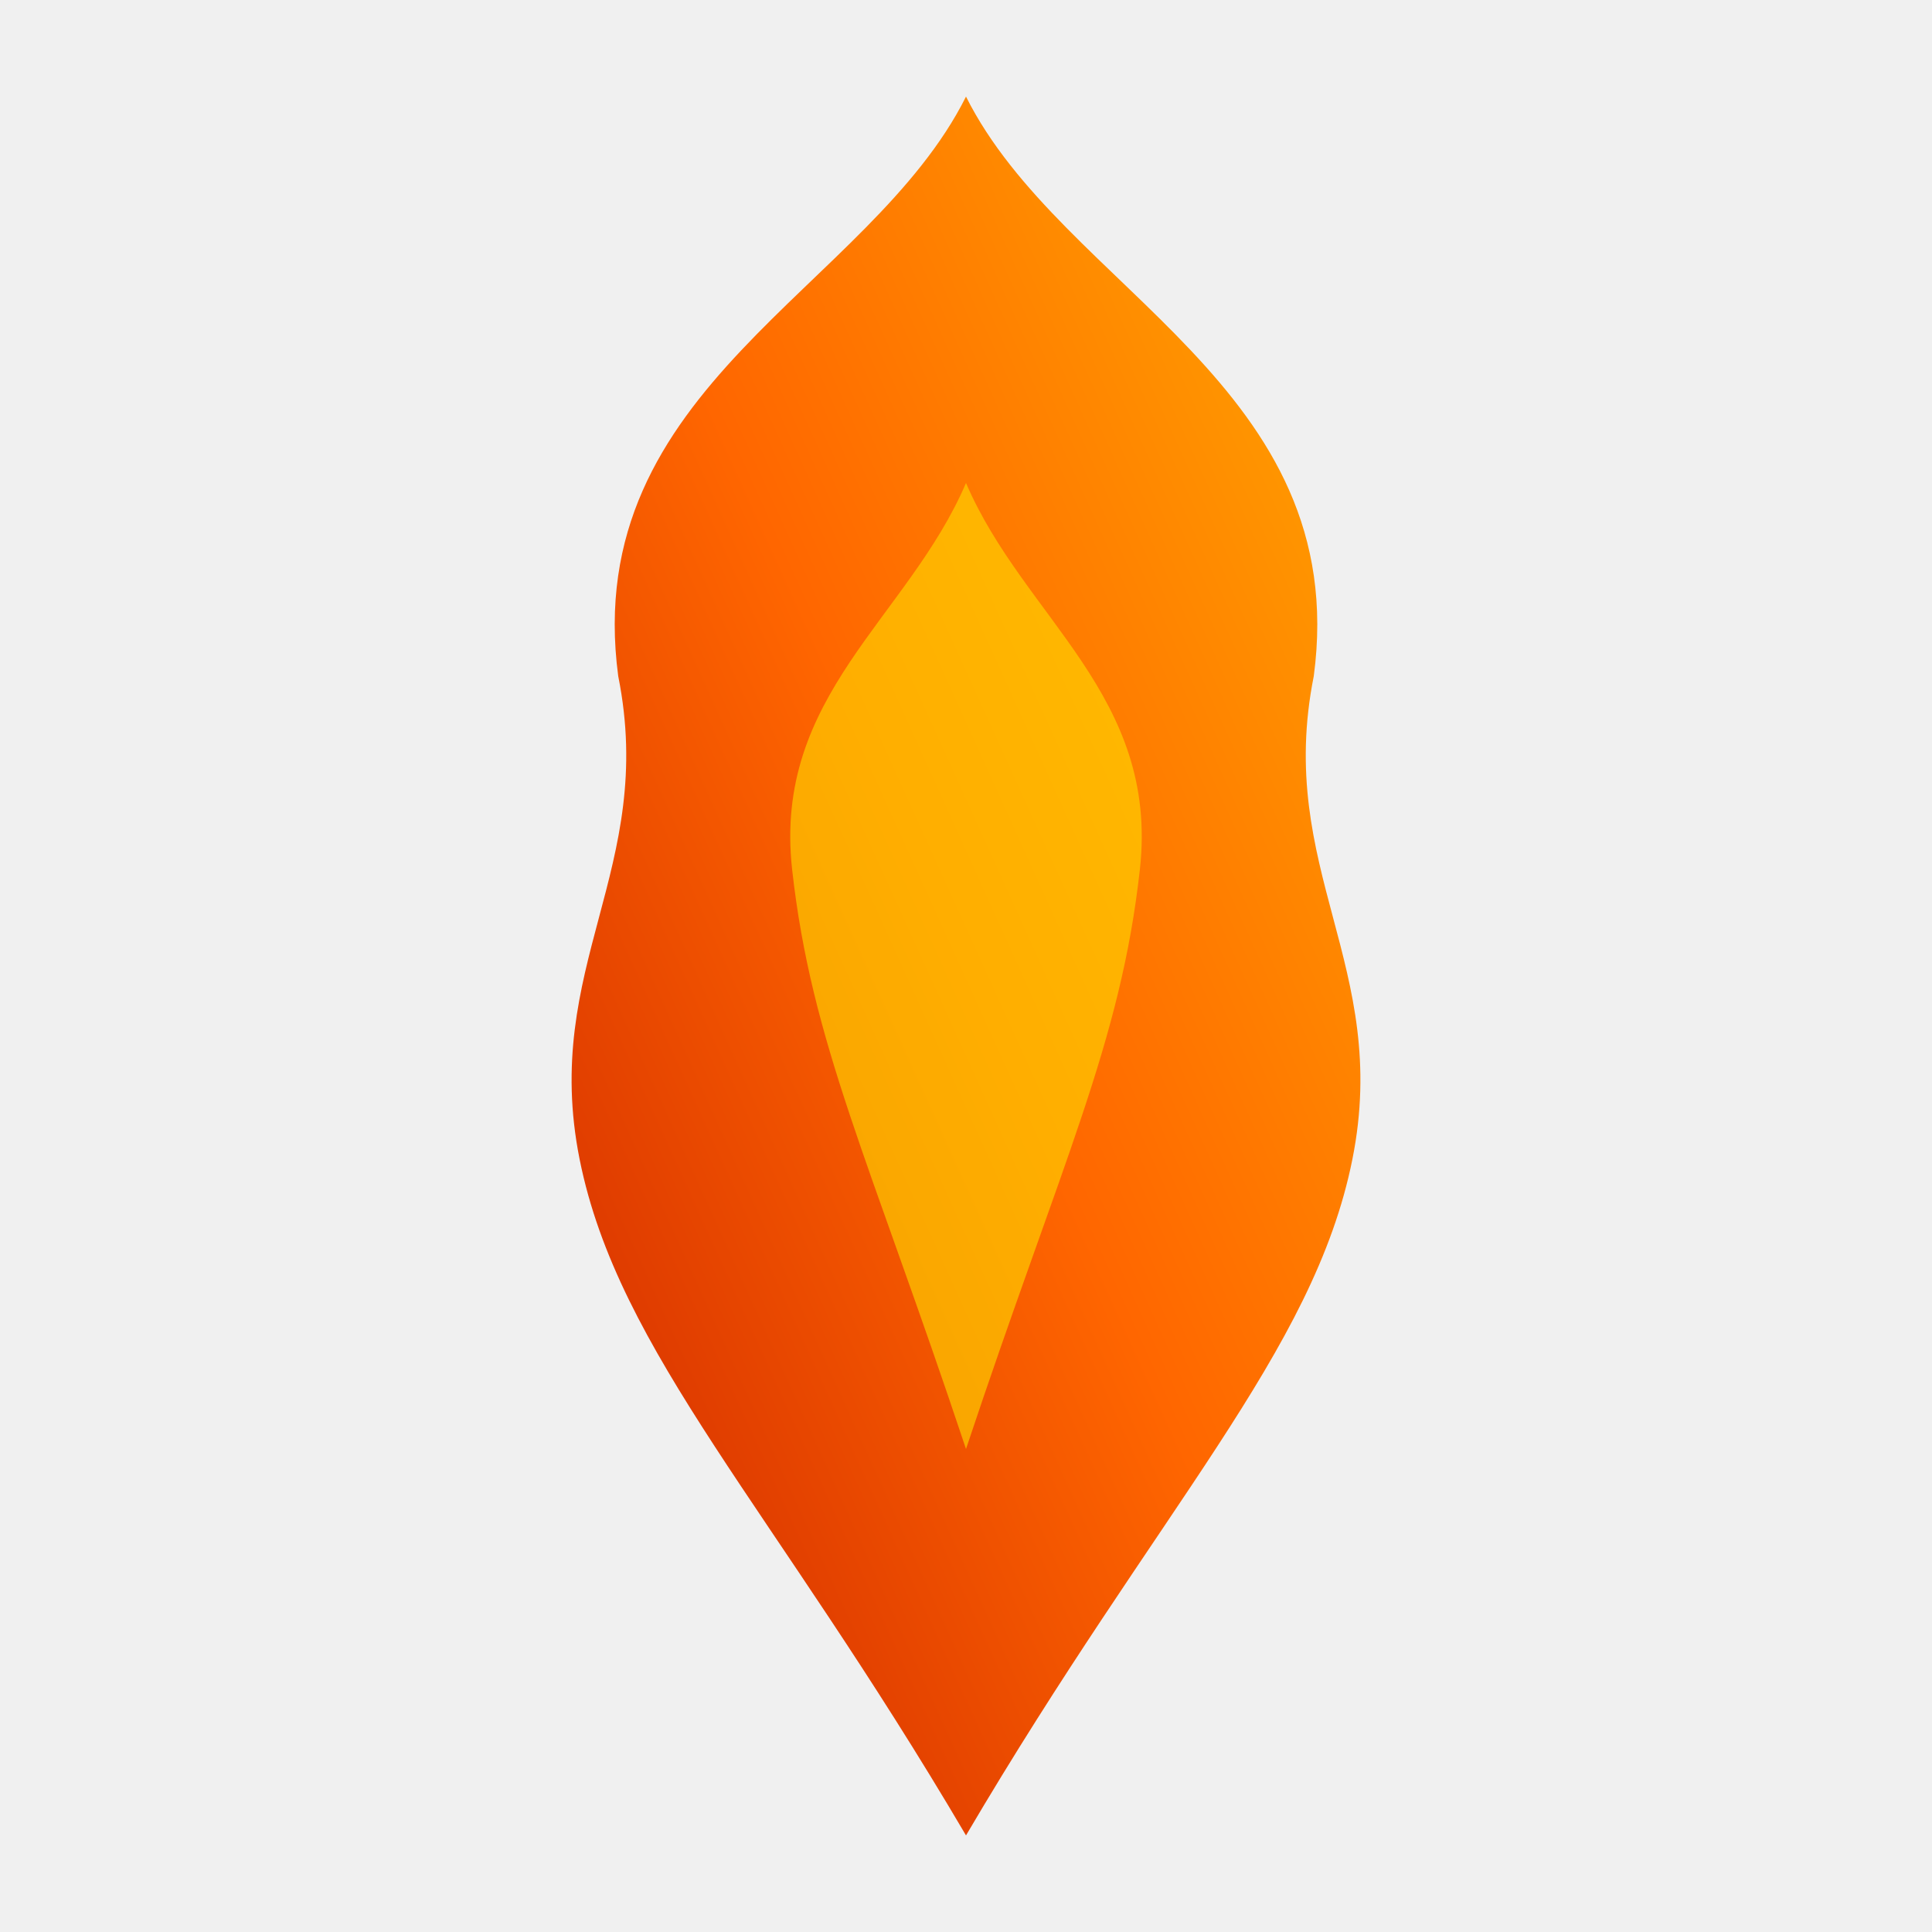
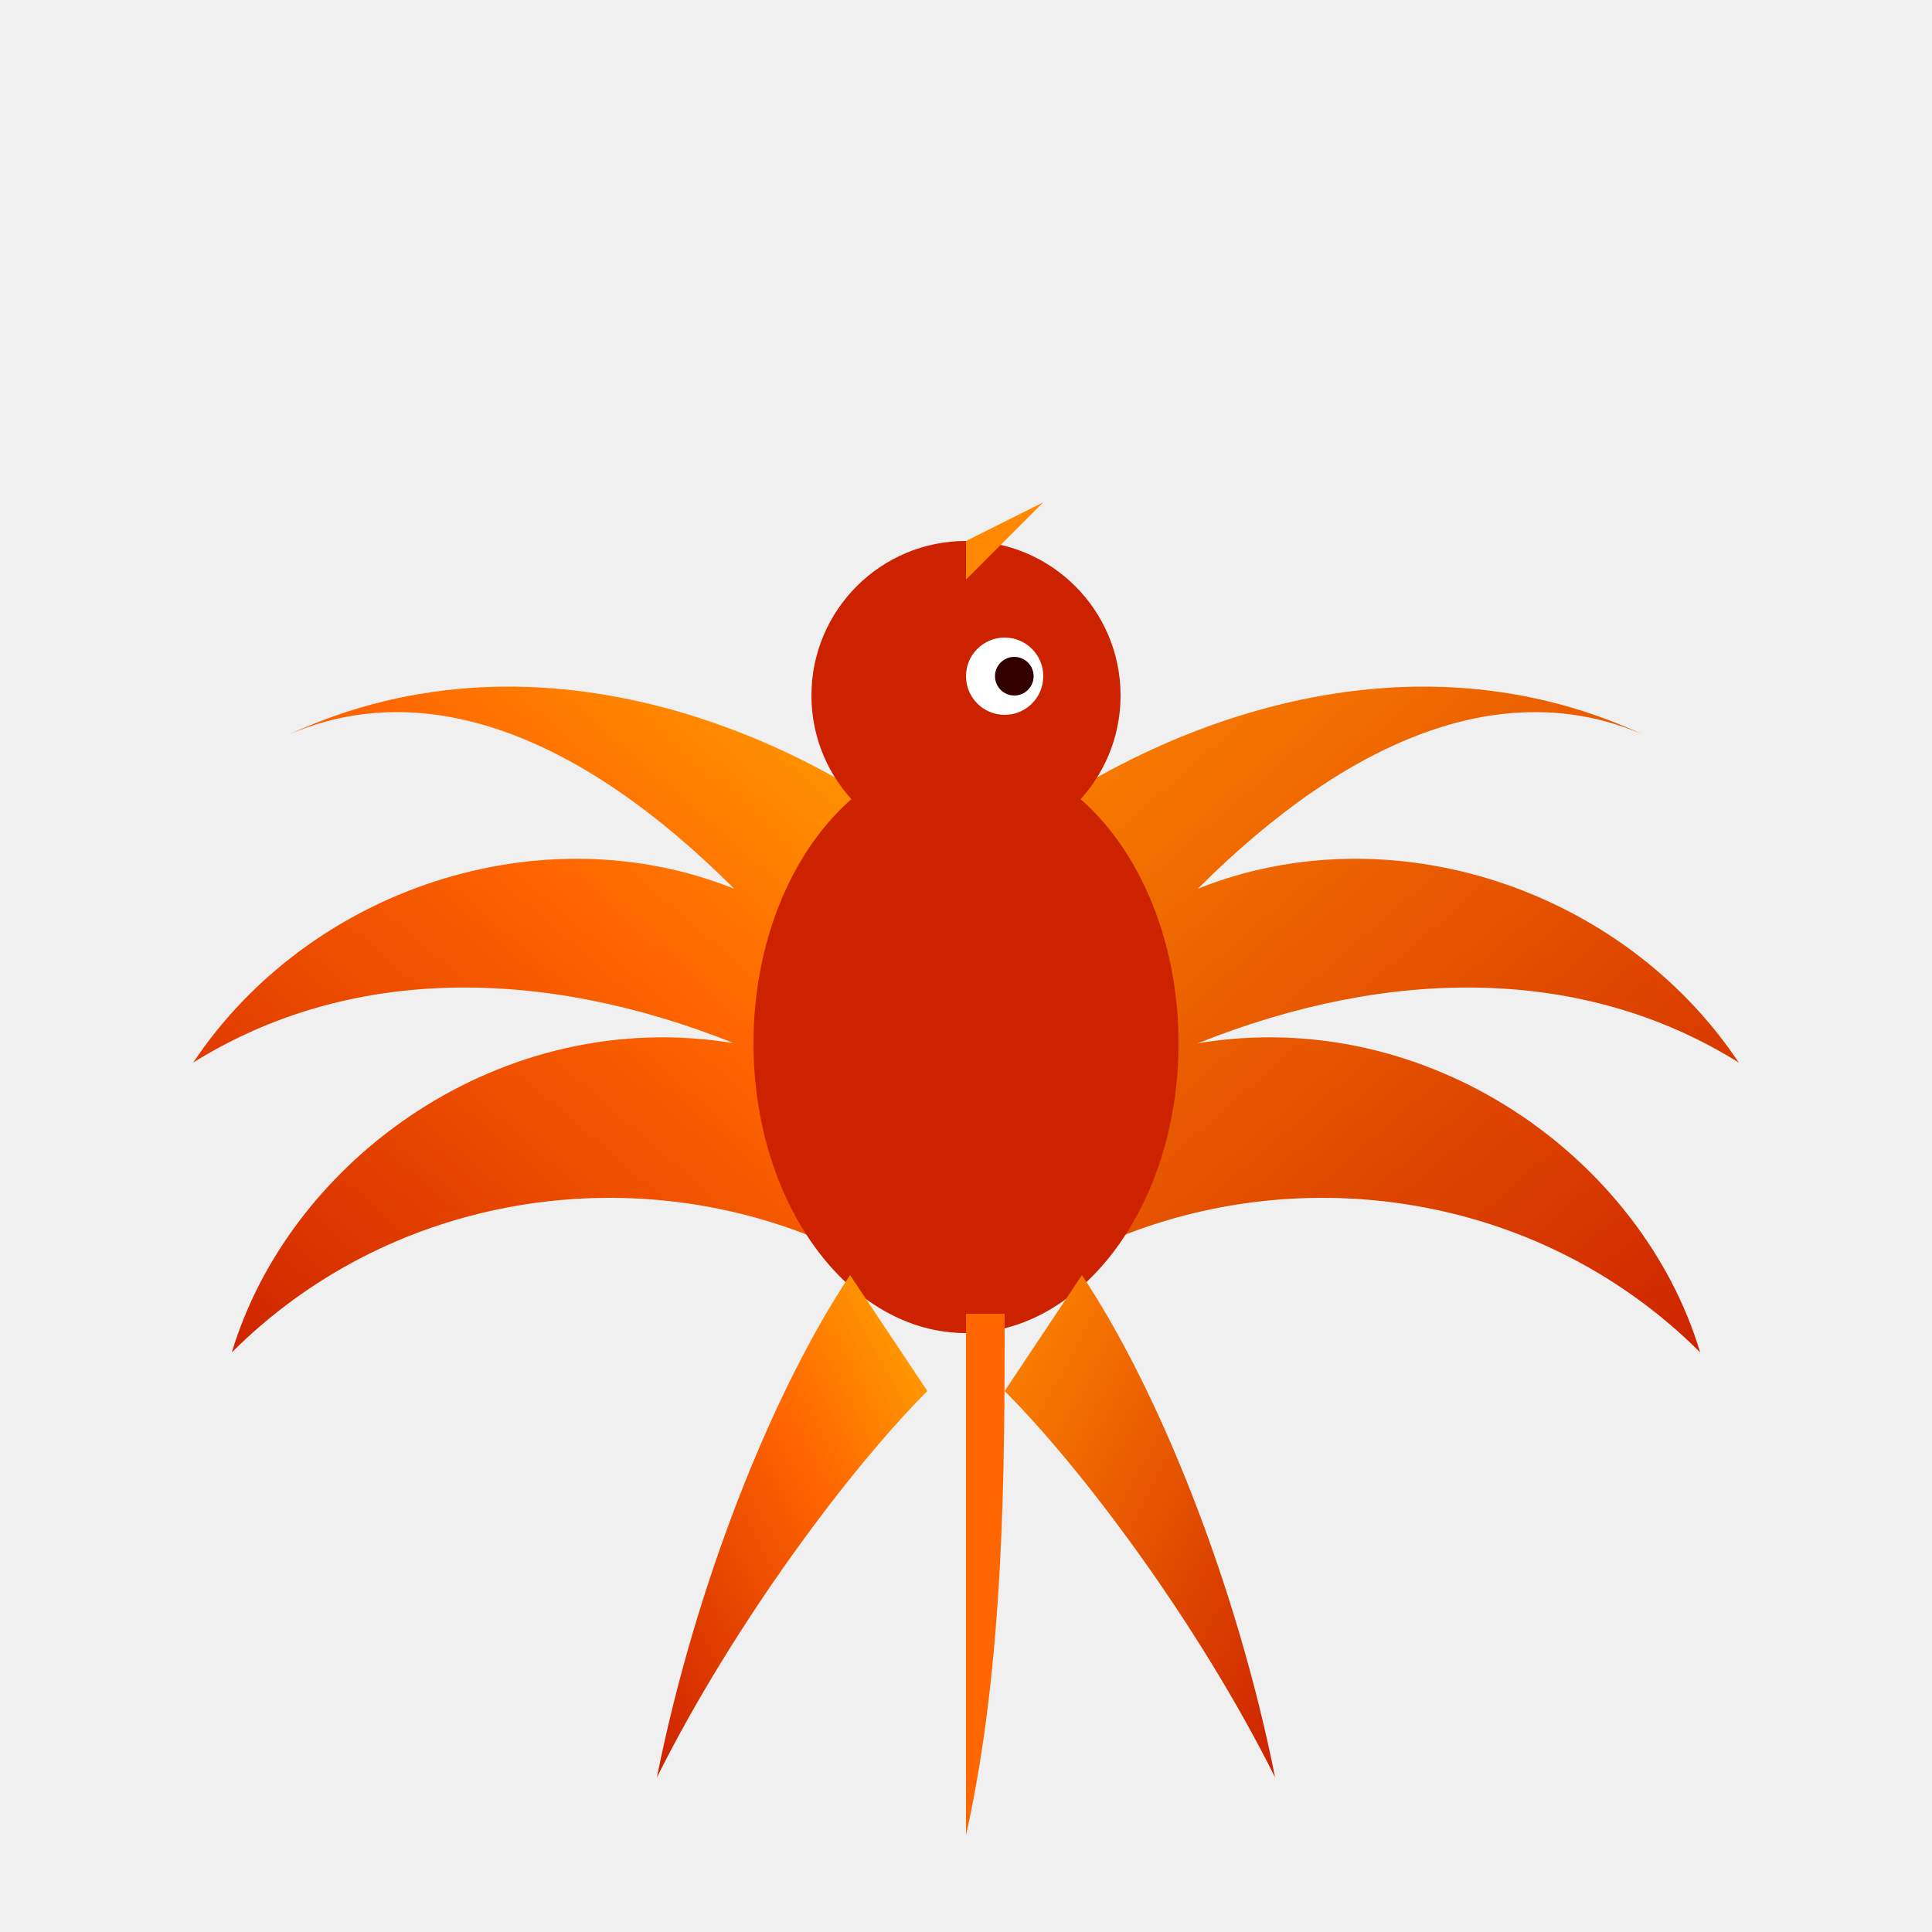
<svg xmlns="http://www.w3.org/2000/svg" viewBox="0 0 100 100">
  <defs>
-     <linearGradient id="flameGrad" x1="0%" y1="100%" x2="100%" y2="0%">
+     <linearGradient id="fireGrad1" x1="0%" y1="100%" x2="100%" y2="0%">
      <stop offset="0%" style="stop-color:#CC2200;stop-opacity:1" />
-       <stop offset="50%" style="stop-color:#FF6600;stop-opacity:1" />
+       <stop offset="60%" style="stop-color:#FF6600;stop-opacity:1" />
      <stop offset="100%" style="stop-color:#FFAA00;stop-opacity:1" />
    </linearGradient>
+     <linearGradient id="fireGrad2" x1="100%" y1="100%" x2="0%" y2="0%">
+       <stop offset="0%" style="stop-color:#CC2200;stop-opacity:1" />
+       <stop offset="100%" style="stop-color:#FF8800;stop-opacity:1" />
+     </linearGradient>
  </defs>
-   <path d="M50 5             C55 15, 70 20, 68 35            C66 45, 72 50, 70 60            C68 70, 60 78, 50 95            C40 78, 32 70, 30 60            C28 50, 34 45, 32 35            C30 20, 45 15, 50 5Z" fill="url(#flameGrad)" />
-   <path d="M50 25            C53 32, 60 36, 59 45            C58 54, 55 60, 50 75            C45 60, 42 54, 41 45            C40 36, 47 32, 50 25Z" fill="#FFDD00" opacity="0.6" />
+   <path d="M50 45 C42 38, 28 32, 15 38 C22 35, 30 38, 38 46 C28 42, 16 46, 10 55 C18 50, 28 50, 38 54 C26 52, 15 60, 12 70 C20 62, 32 60, 42 64 Z" fill="url(#fireGrad1)" />
+   <path d="M50 45 C58 38, 72 32, 85 38 C78 35, 70 38, 62 46 C72 42, 84 46, 90 55 C82 50, 72 50, 62 54 C74 52, 85 60, 88 70 C80 62, 68 60, 58 64 Z" fill="url(#fireGrad2)" />
+   <ellipse cx="50" cy="54" rx="11" ry="15" fill="#CC2200" />
+   <circle cx="50" cy="36" r="8" fill="#CC2200" />
+   <path d="M50 30 L54 26 L50 28 Z" fill="#FF8800" />
+   <circle cx="52" cy="35" r="2" fill="white" />
+   <circle cx="52.5" cy="35" r="1" fill="#330000" />
+   <path d="M44 66 C40 72, 36 82, 34 92 C38 84, 44 76, 48 72 Z" fill="url(#fireGrad1)" />
+   <path d="M50 68 C50 76, 50 86, 50 95 C52 86, 52 76, 52 68 Z" fill="#FF6600" />
+   <path d="M56 66 C60 72, 64 82, 66 92 C62 84, 56 76, 52 72 Z" fill="url(#fireGrad2)" />
</svg>
